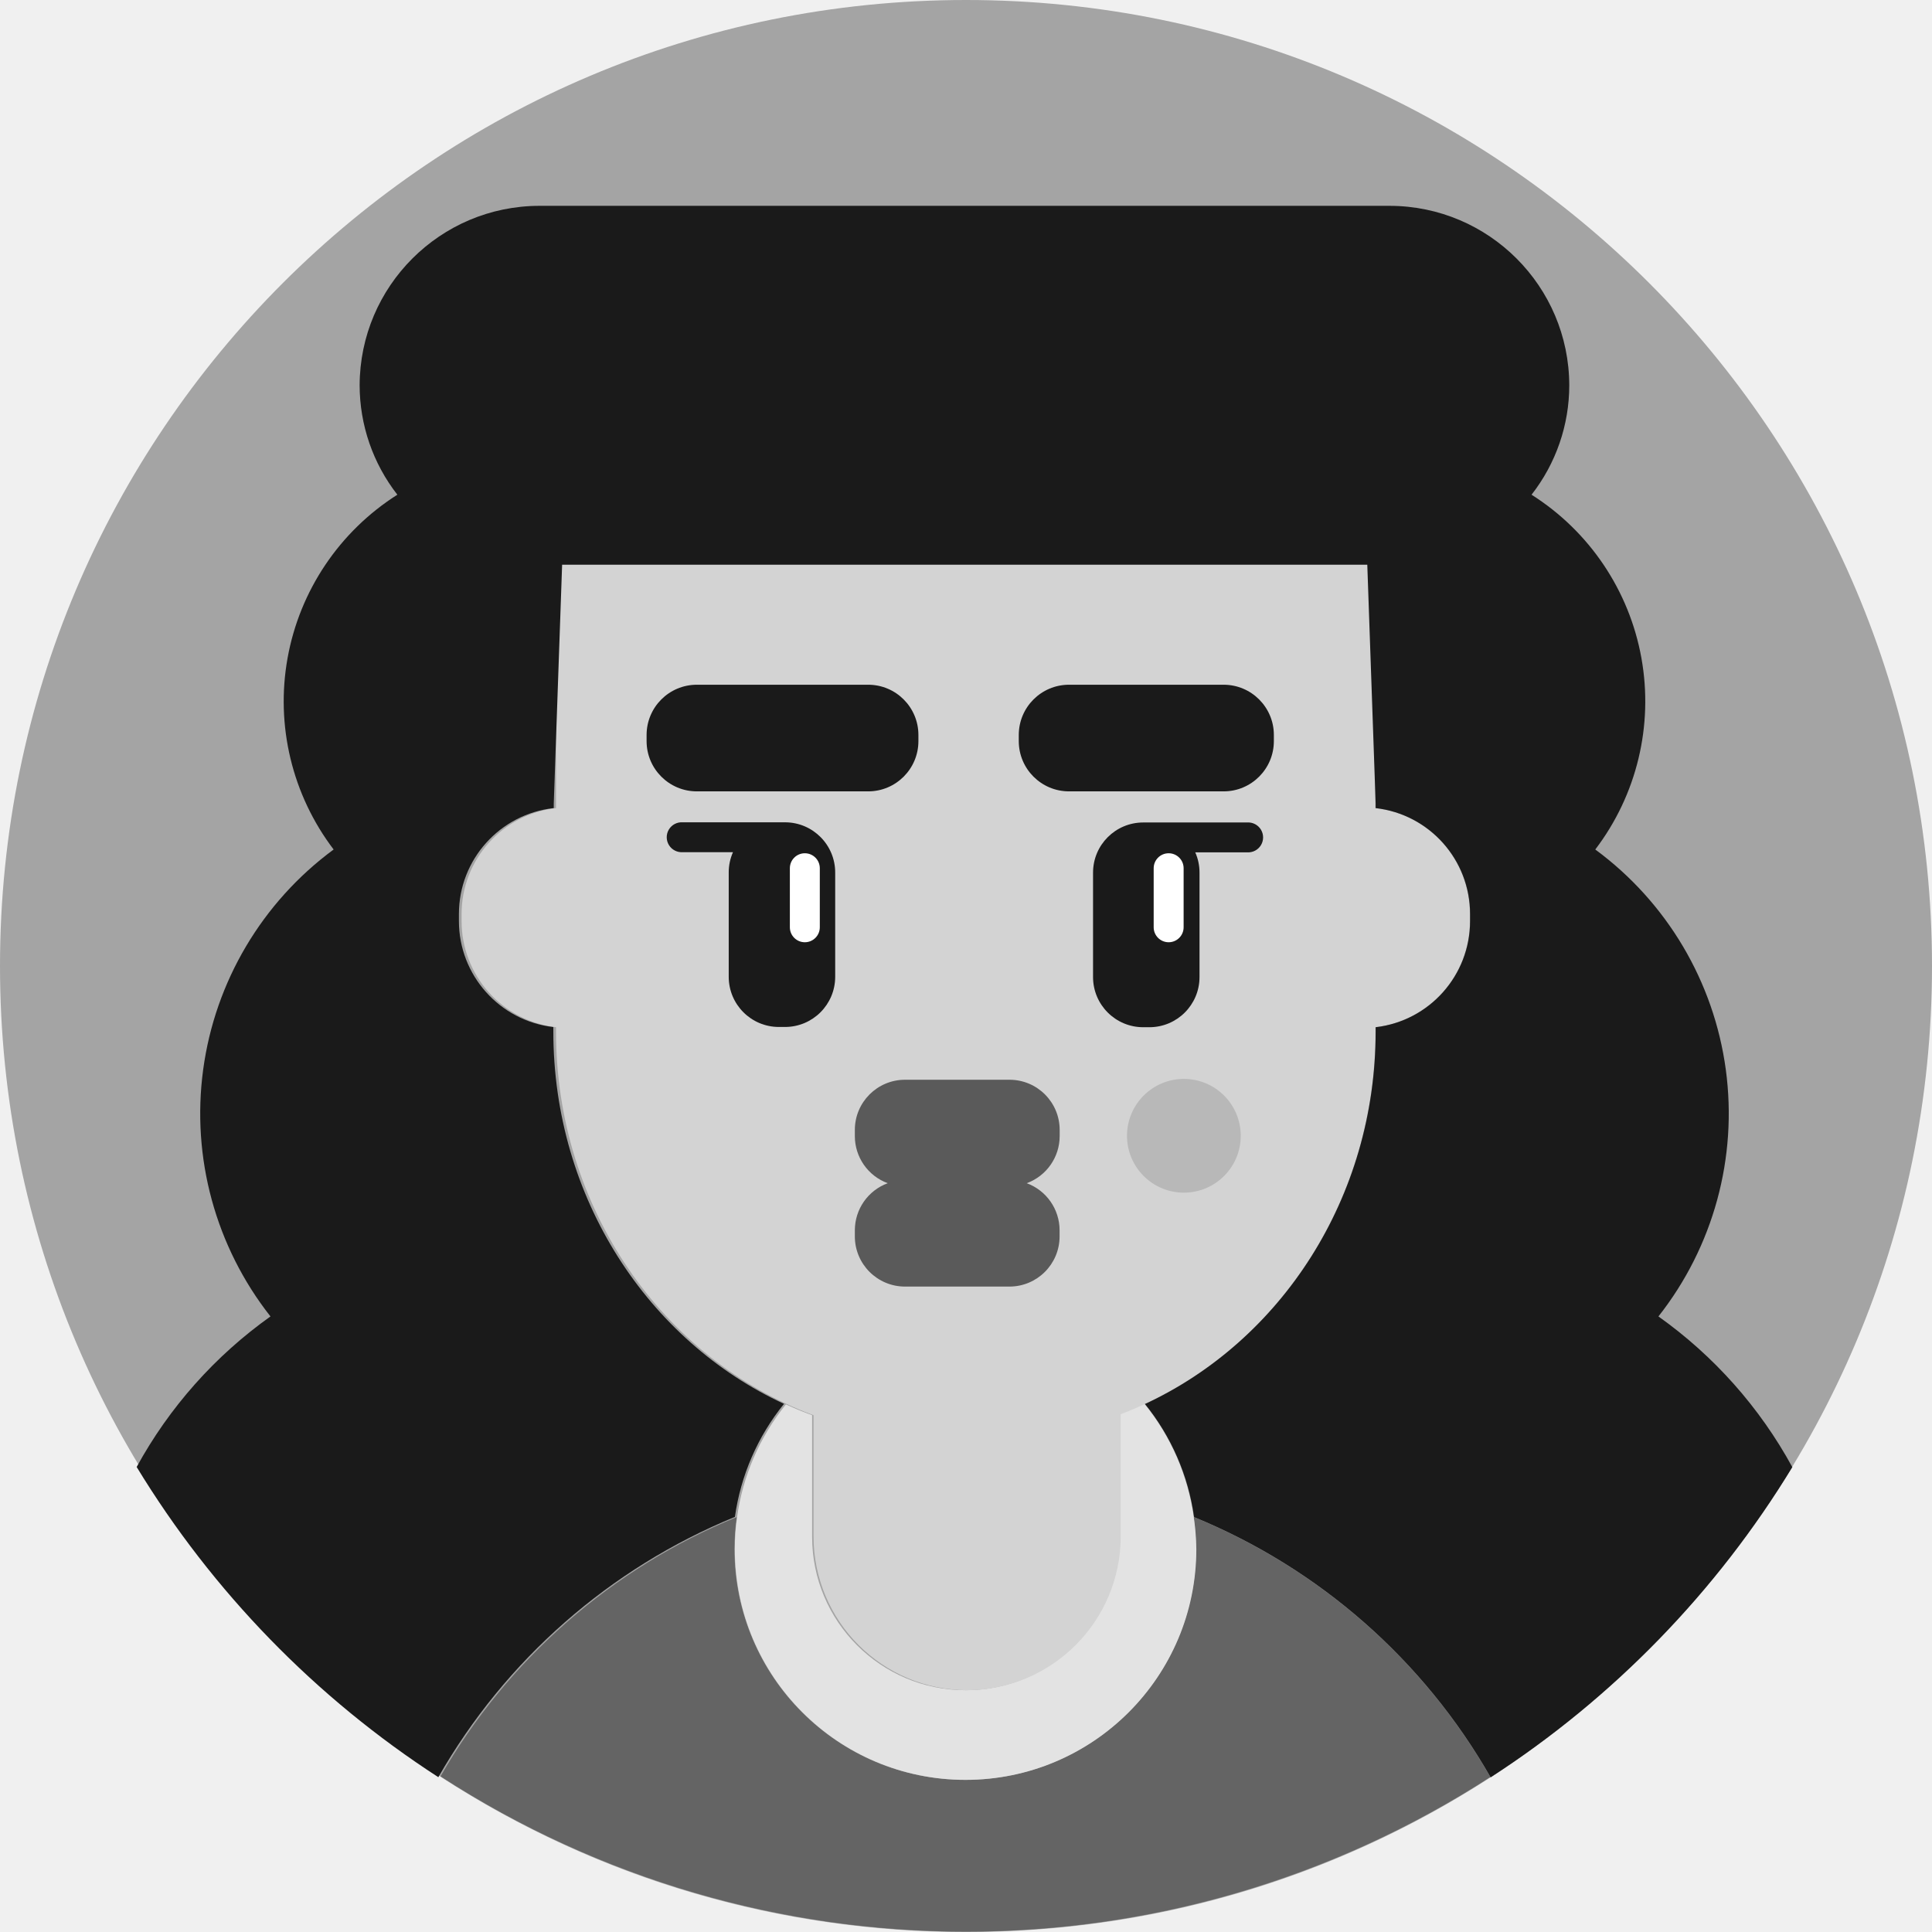
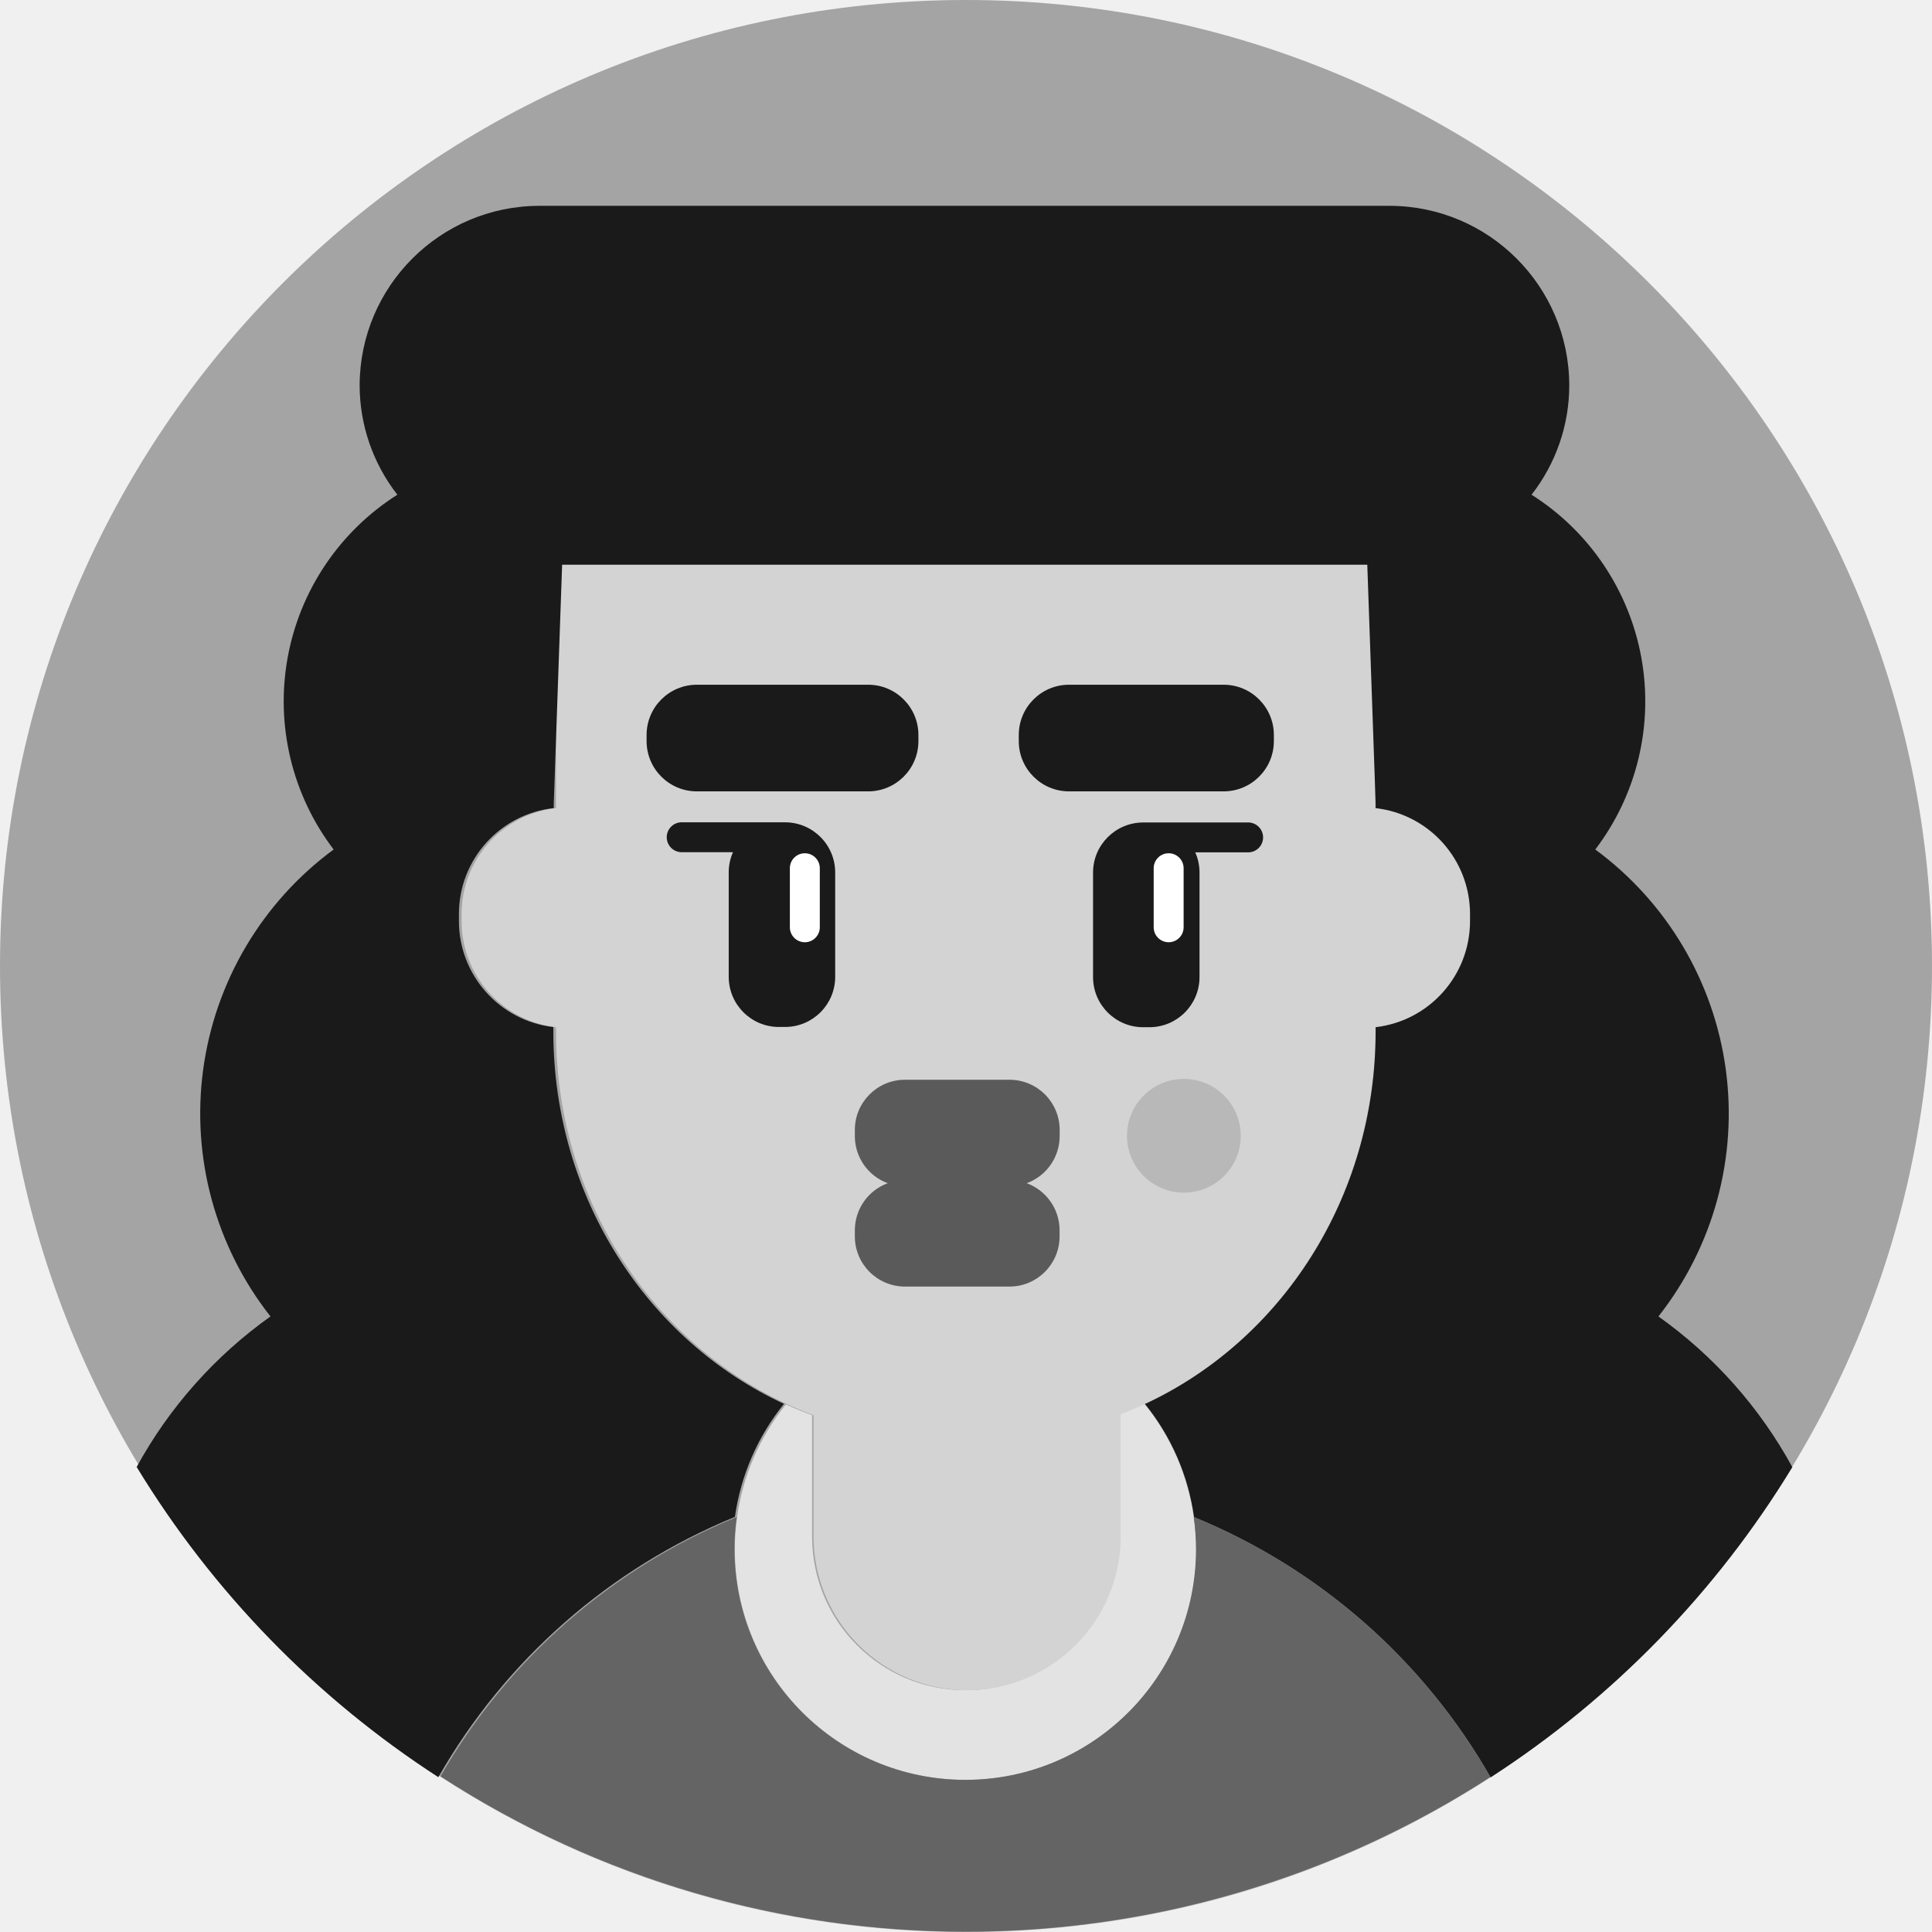
- <svg xmlns="http://www.w3.org/2000/svg" id="CC_FINAL_AVATARS" data-name="CC FINAL AVATARS" viewBox="0 0 231 231">
-   <defs>
-     <style>.cls-1{fill:#a4a4a4;fill-rule:evenodd;}.cls-2{fill:#646464;}.cls-3{fill:#e3e3e3;}.cls-4{fill:#d3d3d3;}.cls-5{fill:none;}.cls-6{fill:#5a5a5a;}.cls-7{fill:#1a1a1a;}.cls-8{fill:#fff;}.cls-9{fill:#b8b8b8;}</style>
+ <svg xmlns="http://www.w3.org/2000/svg" id="CC_FINAL_AVATARS" data-name="CC FINAL AVATARS" viewBox="0 0 231 231" version="1.1">
+   <defs id="defs4">
+     <style id="style2" />
  </defs>
-   <path class="cls-1" d="M115.5,0A115.5,115.5,0,1,1,0,115.5,115.5,115.5,0,0,1,115.5,0Z" />
-   <path class="cls-2" d="M142.73,181.39a28.42,28.42,0,0,1,.27,3.83,27.59,27.59,0,0,1-55.18,0,26.87,26.87,0,0,1,.27-3.83,72.56,72.56,0,0,0-35.42,31,115.55,115.55,0,0,0,125.52.08A72.49,72.49,0,0,0,142.73,181.39Z" />
-   <path class="cls-3" d="M142.73,181.39a27.45,27.45,0,0,0-5.93-13.59c-1,.47-2,.9-3,1.29v14.65a18.35,18.35,0,1,1-36.7,0V169.21c-1.07-.39-2.11-.82-3.13-1.29a27.4,27.4,0,0,0-5.84,13.47,26.87,26.87,0,0,0-.27,3.83,27.59,27.59,0,0,0,55.18,0A28.42,28.42,0,0,0,142.73,181.39Z" />
-   <path class="cls-4" d="M164.44,96.62V73.87q0-2.13-.18-4.23c-2-24.86-21.79-44.39-45.86-44.39h-5.88c-24.07,0-43.83,19.51-45.86,44.39q-.18,2.1-.18,4.23V96.62a12.74,12.74,0,0,0-11.29,12.67v.85a12.77,12.77,0,0,0,11.29,12.68v.52c0,21.19,12.86,39.22,30.79,45.87v14.53a18.41,18.41,0,0,0,18.36,18.35h0A18.41,18.41,0,0,0,134,183.74V169.09c17.75-6.74,30.46-24.67,30.46-45.75v-.52a12.77,12.77,0,0,0,11.29-12.68v-.85A12.74,12.74,0,0,0,164.44,96.62Z" />
-   <path class="cls-5" d="M169.06,217.85l-.22.12Z" />
-   <path class="cls-5" d="M159.21,222.43l-.16.07Z" />
-   <path class="cls-5" d="M172.19,216.14l-.3.17Z" />
-   <polygon class="cls-5" points="52.67 212.43 52.67 212.43 52.67 212.43 52.67 212.43" />
-   <path class="cls-6" d="M126.7,135.83v-.73a6,6,0,0,0-6-6H108.21a6,6,0,0,0-6,6v.73a6,6,0,0,0,3.93,5.64,6,6,0,0,0-3.93,5.63v.73a6,6,0,0,0,6,6h12.48a6,6,0,0,0,6-6v-.73a6,6,0,0,0-3.93-5.63A6,6,0,0,0,126.7,135.83Z" />
-   <rect class="cls-7" x="77.31" y="81.87" width="32.5" height="12.75" rx="6.01" />
-   <path class="cls-7" d="M149.11,98.34H137.93c-.17,0-.33,0-.51,0h-.73a6,6,0,0,0-6,6v12.48a6,6,0,0,0,6,6h.73a6,6,0,0,0,6-6V104.33a5.93,5.93,0,0,0-.51-2.42h6.19a1.79,1.79,0,1,0,0-3.57Z" />
-   <rect class="cls-8" x="137.94" y="102.02" width="3.58" height="10.64" rx="1.79" />
-   <path class="cls-7" d="M93.92,98.32h-.73l-.41,0H81.64a1.79,1.79,0,1,0,0,3.57h6a5.93,5.93,0,0,0-.51,2.42v12.48a6,6,0,0,0,6,6h.73a6,6,0,0,0,6-6V104.33A6,6,0,0,0,93.92,98.32Z" />
-   <rect class="cls-7" x="121.81" y="81.87" width="30.5" height="12.75" rx="6.01" />
-   <circle class="cls-9" cx="141.55" cy="135.8" r="6.8" />
-   <rect class="cls-8" x="94.44" y="102.02" width="3.58" height="10.64" rx="1.79" />
-   <path class="cls-7" d="M198.29,157.4a39.2,39.2,0,0,0-7.55-55.83,29.24,29.24,0,0,0-7.62-42.42,21.25,21.25,0,0,0,4.51-13.08h0a21.51,21.51,0,0,0-21.46-21.46H64.48A21.52,21.52,0,0,0,43,46.07h0a21.31,21.31,0,0,0,4.51,13.08,29.26,29.26,0,0,0-7.62,42.42,39.22,39.22,0,0,0-7.55,55.83,53.69,53.69,0,0,0-16,18,116.06,116.06,0,0,0,36.07,37.09,72.54,72.54,0,0,1,35.46-31.12,27.61,27.61,0,0,1,5.87-13.52c-16.23-7.51-27.58-24.61-27.58-44.53v-.52a12.77,12.77,0,0,1-11.29-12.68v-.85A12.74,12.74,0,0,1,66.21,96.62v-.53l1-28.57h96.27l1,28.57v.53a12.74,12.74,0,0,1,11.29,12.67v.85a12.77,12.77,0,0,1-11.29,12.68v.52c0,19.92-11.35,37-27.58,44.53a27.52,27.52,0,0,1,5.87,13.52,72.49,72.49,0,0,1,35.46,31.12,116.06,116.06,0,0,0,36.07-37.09A53.59,53.59,0,0,0,198.29,157.4Z" />
+   <path d="M115.5 0A115.5 115.5 0 1 1 0 115.5 115.5 115.5 0 0 1 115.5 0Z" id="path6" style="fill:#a4a4a4;fill-rule:evenodd" />
+   <path class="clothes" d="M142.73 181.39a27.45 27.45 0 0 0-5.93-13.59c-1 .47-2 .9-3 1.29v14.65a18.35 18.35 0 1 1-36.7 0v-14.53c-1.07-.39-2.11-.82-3.13-1.29a27.4 27.4 0 0 0-5.84 13.47 26.87 26.87 0 0 0-.27 3.83 27.59 27.59 0 0 0 55.18 0 28.42 28.42 0 0 0-.31-3.83Z" id="path10" style="fill:#e3e3e3;fill-opacity:1" />
+   <path class="clothes" d="M142.73 181.39a28.42 28.42 0 0 1 .27 3.83 27.59 27.59 0 0 1-55.18 0 26.87 26.87 0 0 1 .27-3.83 72.56 72.56 0 0 0-35.42 31 115.55 115.55 0 0 0 125.52.08 72.49 72.49 0 0 0-35.46-31.08Z" id="path8" style="fill:#646464;fill-opacity:1" />
+   <path class="head" d="M164.44 96.62V73.87q0-2.13-.18-4.23c-2-24.86-21.79-44.39-45.86-44.39h-5.88c-24.07 0-43.83 19.51-45.86 44.39q-.18 2.1-.18 4.23v22.75a12.74 12.74 0 0 0-11.29 12.67v.85a12.77 12.77 0 0 0 11.29 12.68v.52c0 21.19 12.86 39.22 30.79 45.87v14.53a18.41 18.41 0 0 0 18.36 18.35A18.41 18.41 0 0 0 134 183.74v-14.65c17.75-6.74 30.46-24.67 30.46-45.75v-.52a12.77 12.77 0 0 0 11.29-12.68v-.85a12.74 12.74 0 0 0-11.31-12.67Z" id="path12" style="fill:#d3d3d3;fill-opacity:1" />
+   <path class="top" d="M198.29 157.4a39.2 39.2 0 0 0-7.55-55.83 29.24 29.24 0 0 0-7.62-42.42 21.25 21.25 0 0 0 4.51-13.08 21.51 21.51 0 0 0-21.46-21.46H64.48A21.52 21.52 0 0 0 43 46.07a21.31 21.31 0 0 0 4.51 13.08 29.26 29.26 0 0 0-7.62 42.42 39.22 39.22 0 0 0-7.55 55.83 53.69 53.69 0 0 0-16 18 116.06 116.06 0 0 0 36.07 37.09 72.54 72.54 0 0 1 35.46-31.12 27.61 27.61 0 0 1 5.87-13.52c-16.23-7.51-27.58-24.61-27.58-44.53v-.52a12.77 12.77 0 0 1-11.29-12.68v-.85a12.74 12.74 0 0 1 11.34-12.65v-.53l1-28.57h96.27l1 28.57v.53a12.74 12.74 0 0 1 11.29 12.67v.85a12.77 12.77 0 0 1-11.29 12.68v.52c0 19.92-11.35 37-27.58 44.53a27.52 27.52 0 0 1 5.87 13.52 72.49 72.49 0 0 1 35.46 31.12 116.06 116.06 0 0 0 36.07-37.09 53.59 53.59 0 0 0-16.01-18.02Z" id="path38" style="fill:#1a1a1a;fill-opacity:1" />
+   <path class="mouth" d="M126.7 135.83v-.73a6 6 0 0 0-6-6h-12.49a6 6 0 0 0-6 6v.73a6 6 0 0 0 3.93 5.64 6 6 0 0 0-3.93 5.63v.73a6 6 0 0 0 6 6h12.48a6 6 0 0 0 6-6v-.73a6 6 0 0 0-3.93-5.63 6 6 0 0 0 3.94-5.64Z" id="path22" style="fill:#5a5a5a;fill-opacity:1" />
+   <circle class="mouth" cx="141.55" cy="135.8" r="6.8" id="circle34" style="fill:#b8b8b8;fill-opacity:1" />
+   <rect class="eyes" x="77.31" y="81.87" width="32.5" height="12.75" rx="6.01" id="rect24" style="fill:#1a1a1a;fill-opacity:1" />
+   <rect class="eyes" x="121.81" y="81.87" width="30.5" height="12.75" rx="6.01" id="rect32" style="fill:#1a1a1a;fill-opacity:1" />
+   <path class="eyes" d="M93.92 98.32H81.64a1.79 1.79 0 1 0 0 3.57h6a5.93 5.93 0 0 0-.51 2.42v12.48a6 6 0 0 0 6 6h.73a6 6 0 0 0 6-6v-12.46a6 6 0 0 0-5.94-6.01Z" id="path30" style="fill:#1a1a1a;fill-opacity:1" />
+   <rect class="eyes" x="94.44" y="102.02" width="3.58" height="10.64" rx="1.79" id="rect36" style="fill:#fff;fill-opacity:1" />
+   <path class="eyes" d="M149.11 98.34h-12.42a6 6 0 0 0-6 6v12.48a6 6 0 0 0 6 6h.73a6 6 0 0 0 6-6v-12.49a5.93 5.93 0 0 0-.51-2.42h6.19a1.79 1.79 0 1 0 0-3.57Z" id="path26" style="fill:#1a1a1a;fill-opacity:1" />
+   <rect class="eyes" x="137.94" y="102.02" width="3.58" height="10.64" rx="1.79" id="rect28" style="fill:#fff;fill-opacity:1" />
</svg>
